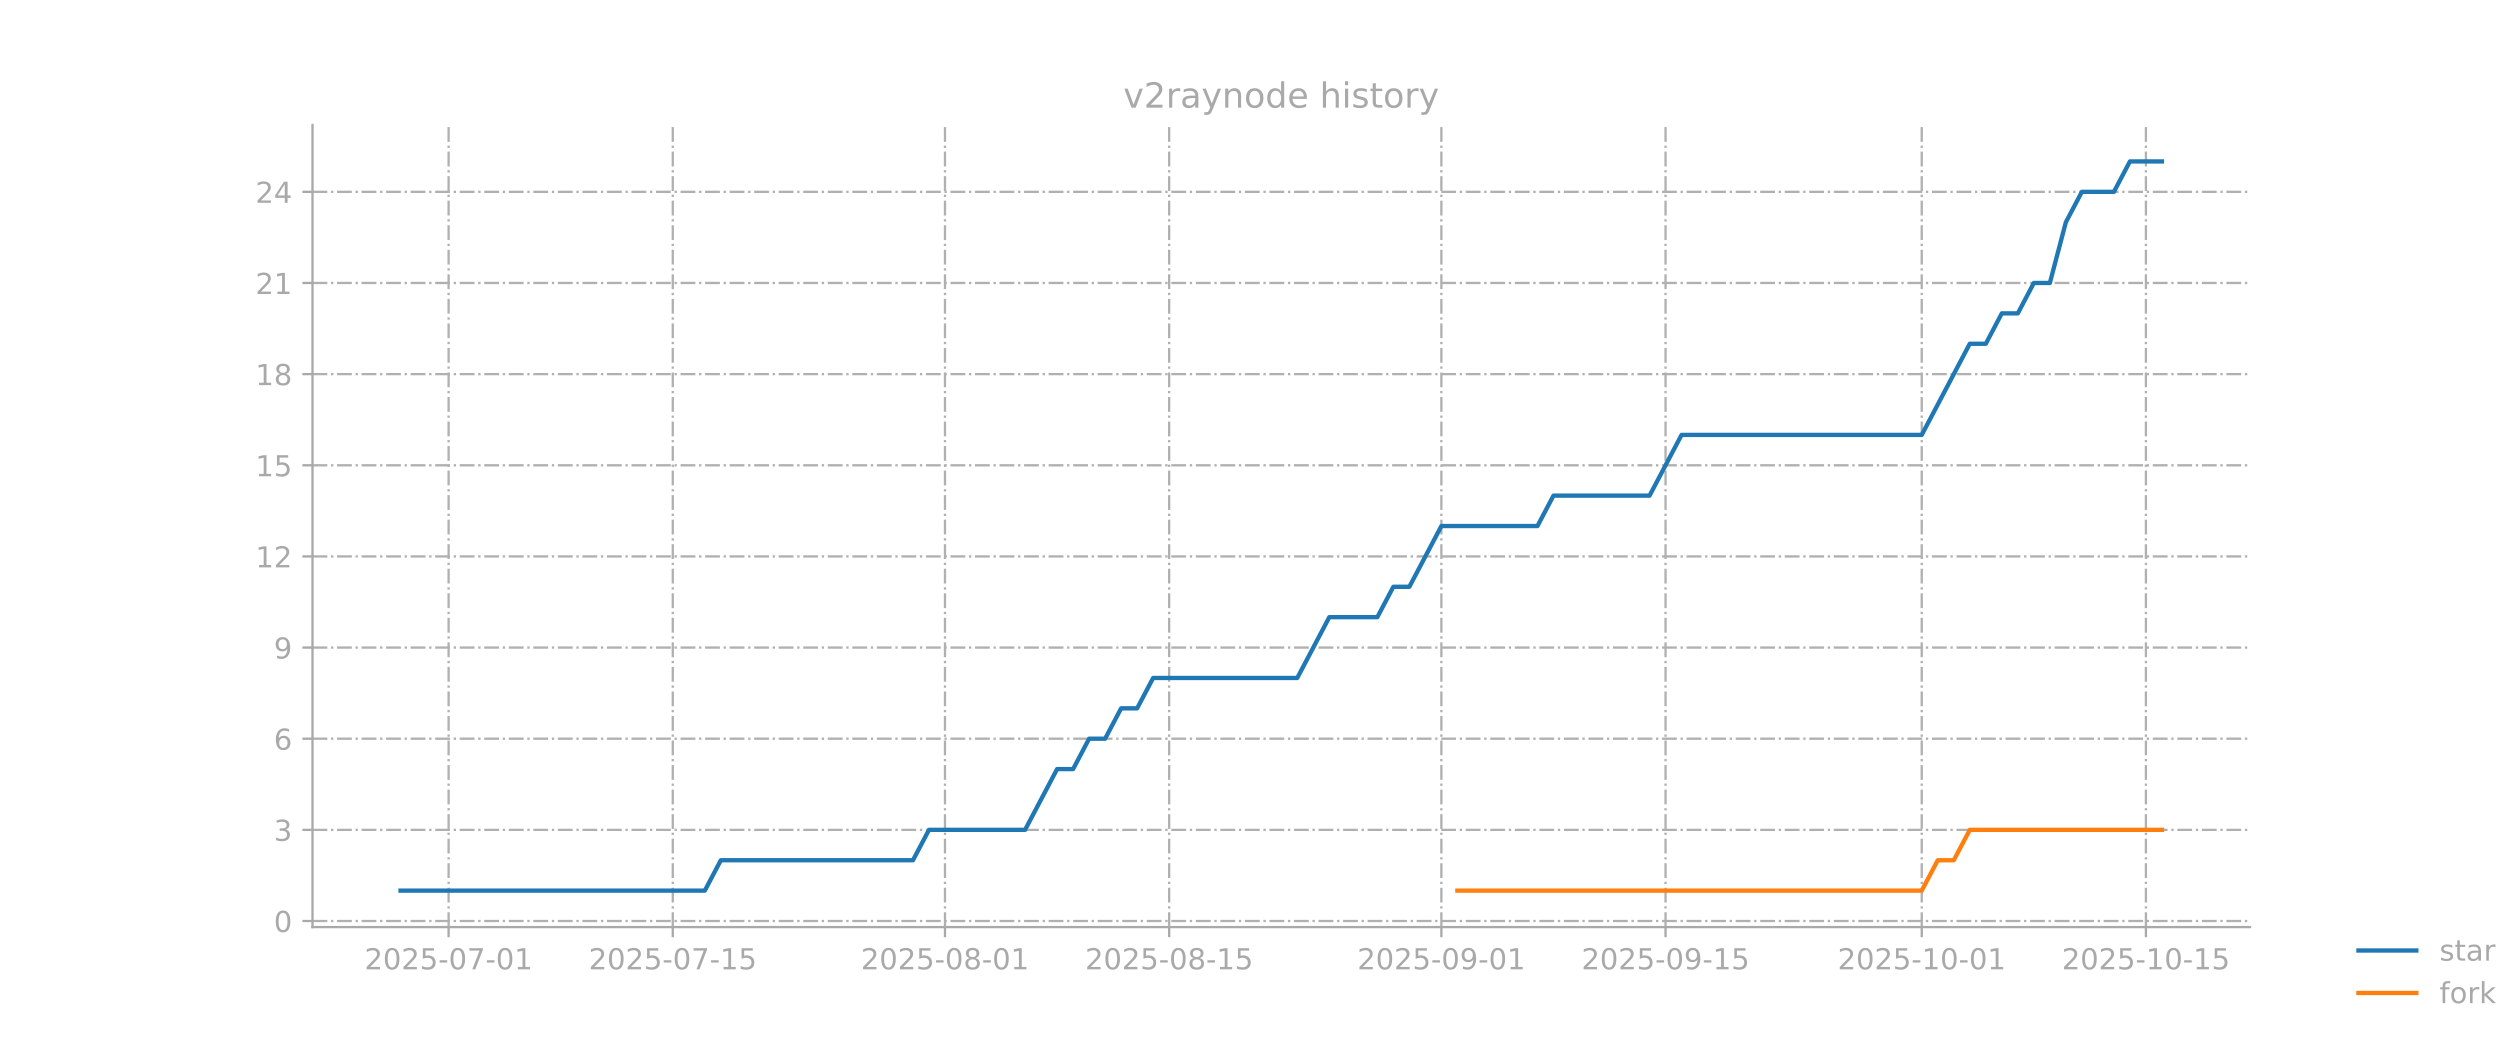
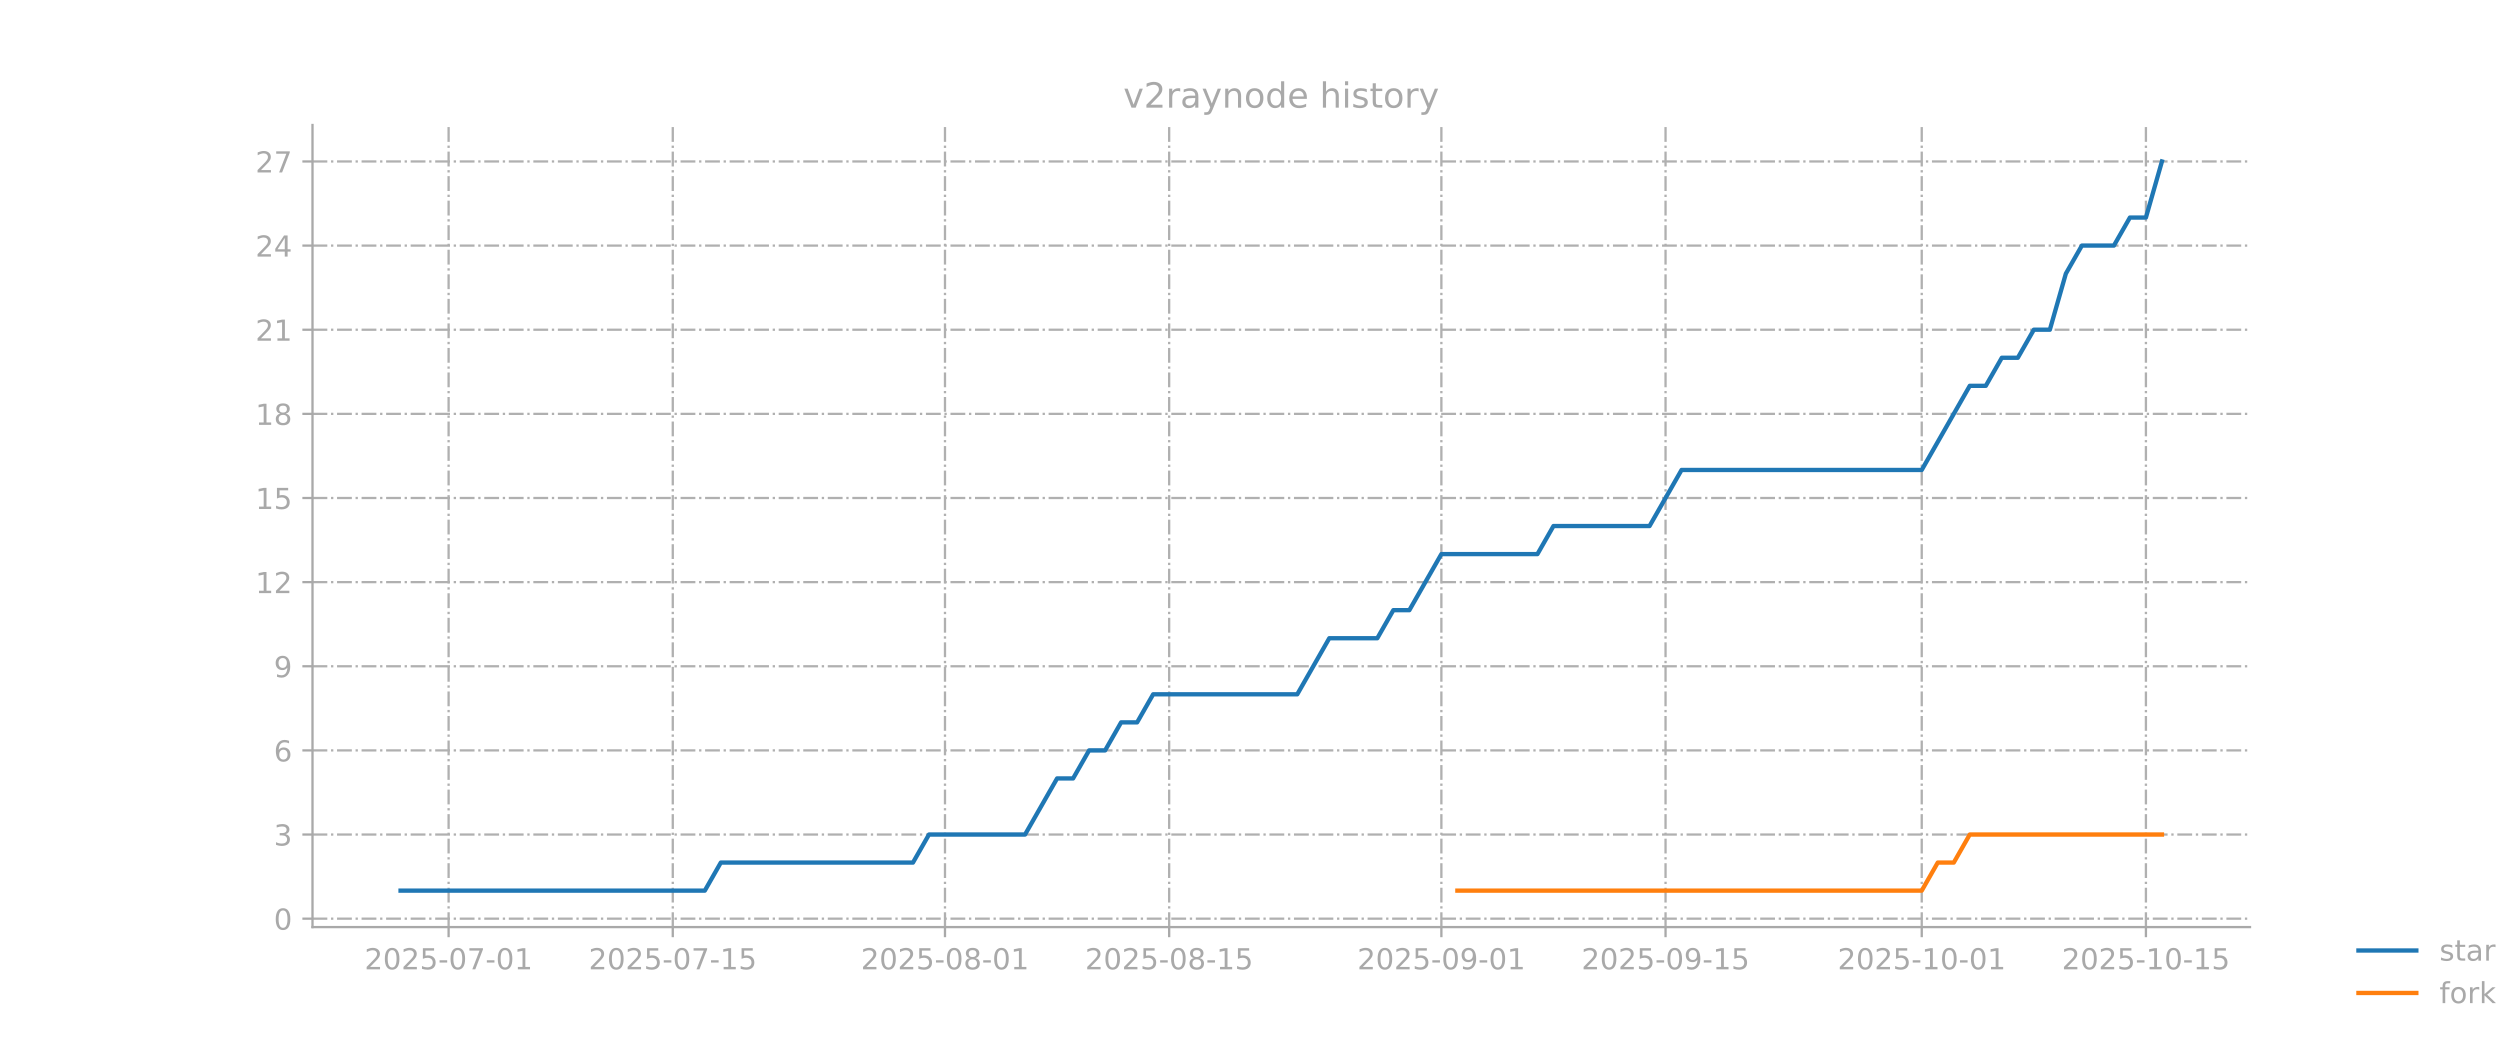
<svg xmlns="http://www.w3.org/2000/svg" xmlns:xlink="http://www.w3.org/1999/xlink" width="864pt" height="360pt" viewBox="0 0 864 360" version="1.1">
  <defs>
    <style type="text/css">*{stroke-linejoin: round; stroke-linecap: butt}</style>
  </defs>
  <g id="figure_1">
    <g id="patch_1">
      <path d="M 0 360  L 864 360  L 864 0  L 0 0  L 0 360  z " style="fill: none; opacity: 0" />
    </g>
    <g id="axes_1">
      <g id="patch_2">
        <path d="M 108 320.4  L 777.6 320.4  L 777.6 43.2  L 108 43.2  L 108 320.4  z " style="fill: none; opacity: 0" />
      </g>
      <g id="matplotlib.axis_1">
        <g id="xtick_1">
          <g id="line2d_1">
-             <path d="M 155.038 320.4  L 155.038 43.2  " clip-path="url(#pa4ed1923e2)" style="fill: none; stroke-dasharray: 5.12,1.28,0.8,1.28; stroke-dashoffset: 0; stroke: #b0b0b0; stroke-width: 0.8" />
+             <path d="M 155.038 320.4  L 155.038 43.2  " clip-path="url(#pc6fa47966c)" style="fill: none; stroke-dasharray: 5.12,1.28,0.8,1.28; stroke-dashoffset: 0; stroke: #b0b0b0; stroke-width: 0.8" />
          </g>
          <g id="line2d_2">
            <defs>
-               <path id="ma08a4c18eb" d="M 0 0  L 0 3.5  " style="stroke: #a9a9a9; stroke-width: 0.8" />
+               <path id="m1d8608e5f0" d="M 0 0  L 0 3.5  " style="stroke: #a9a9a9; stroke-width: 0.8" />
            </defs>
            <g>
-               <use xlink:href="#ma08a4c18eb" x="155.038" y="320.4" style="fill: #a9a9a9; stroke: #a9a9a9; stroke-width: 0.8" />
+               <use xlink:href="#m1d8608e5f0" x="155.038" y="320.4" style="fill: #a9a9a9; stroke: #a9a9a9; stroke-width: 0.8" />
            </g>
          </g>
          <g id="text_1">
            <g style="fill: #a9a9a9" transform="translate(125.9802 334.9984) scale(0.1 -0.1)">
              <defs>
                <path id="DejaVuSans-32" d="M 1228 531  L 3431 531  L 3431 0  L 469 0  L 469 531  Q 828 903 1448 1529  Q 2069 2156 2228 2338  Q 2531 2678 2651 2914  Q 2772 3150 2772 3378  Q 2772 3750 2511 3984  Q 2250 4219 1831 4219  Q 1534 4219 1204 4116  Q 875 4013 500 3803  L 500 4441  Q 881 4594 1212 4672  Q 1544 4750 1819 4750  Q 2544 4750 2975 4387  Q 3406 4025 3406 3419  Q 3406 3131 3298 2873  Q 3191 2616 2906 2266  Q 2828 2175 2409 1742  Q 1991 1309 1228 531  z " transform="scale(0.015625)" />
                <path id="DejaVuSans-30" d="M 2034 4250  Q 1547 4250 1301 3770  Q 1056 3291 1056 2328  Q 1056 1369 1301 889  Q 1547 409 2034 409  Q 2525 409 2770 889  Q 3016 1369 3016 2328  Q 3016 3291 2770 3770  Q 2525 4250 2034 4250  z M 2034 4750  Q 2819 4750 3233 4129  Q 3647 3509 3647 2328  Q 3647 1150 3233 529  Q 2819 -91 2034 -91  Q 1250 -91 836 529  Q 422 1150 422 2328  Q 422 3509 836 4129  Q 1250 4750 2034 4750  z " transform="scale(0.015625)" />
                <path id="DejaVuSans-35" d="M 691 4666  L 3169 4666  L 3169 4134  L 1269 4134  L 1269 2991  Q 1406 3038 1543 3061  Q 1681 3084 1819 3084  Q 2600 3084 3056 2656  Q 3513 2228 3513 1497  Q 3513 744 3044 326  Q 2575 -91 1722 -91  Q 1428 -91 1123 -41  Q 819 9 494 109  L 494 744  Q 775 591 1075 516  Q 1375 441 1709 441  Q 2250 441 2565 725  Q 2881 1009 2881 1497  Q 2881 1984 2565 2268  Q 2250 2553 1709 2553  Q 1456 2553 1204 2497  Q 953 2441 691 2322  L 691 4666  z " transform="scale(0.015625)" />
                <path id="DejaVuSans-2d" d="M 313 2009  L 1997 2009  L 1997 1497  L 313 1497  L 313 2009  z " transform="scale(0.015625)" />
                <path id="DejaVuSans-37" d="M 525 4666  L 3525 4666  L 3525 4397  L 1831 0  L 1172 0  L 2766 4134  L 525 4134  L 525 4666  z " transform="scale(0.015625)" />
                <path id="DejaVuSans-31" d="M 794 531  L 1825 531  L 1825 4091  L 703 3866  L 703 4441  L 1819 4666  L 2450 4666  L 2450 531  L 3481 531  L 3481 0  L 794 0  L 794 531  z " transform="scale(0.015625)" />
              </defs>
              <use xlink:href="#DejaVuSans-32" />
              <use xlink:href="#DejaVuSans-30" transform="translate(63.62305 0)" />
              <use xlink:href="#DejaVuSans-32" transform="translate(127.2461 0)" />
              <use xlink:href="#DejaVuSans-35" transform="translate(190.8691 0)" />
              <use xlink:href="#DejaVuSans-2d" transform="translate(254.4922 0)" />
              <use xlink:href="#DejaVuSans-30" transform="translate(290.5762 0)" />
              <use xlink:href="#DejaVuSans-37" transform="translate(354.1992 0)" />
              <use xlink:href="#DejaVuSans-2d" transform="translate(417.8223 0)" />
              <use xlink:href="#DejaVuSans-30" transform="translate(453.9062 0)" />
              <use xlink:href="#DejaVuSans-31" transform="translate(517.5293 0)" />
            </g>
          </g>
        </g>
        <g id="xtick_2">
          <g id="line2d_3">
-             <path d="M 232.512 320.4  L 232.512 43.2  " clip-path="url(#pa4ed1923e2)" style="fill: none; stroke-dasharray: 5.12,1.28,0.8,1.28; stroke-dashoffset: 0; stroke: #b0b0b0; stroke-width: 0.8" />
+             <path d="M 232.512 320.4  L 232.512 43.2  " clip-path="url(#pc6fa47966c)" style="fill: none; stroke-dasharray: 5.12,1.28,0.8,1.28; stroke-dashoffset: 0; stroke: #b0b0b0; stroke-width: 0.8" />
          </g>
          <g id="line2d_4">
            <g>
-               <use xlink:href="#ma08a4c18eb" x="232.512" y="320.4" style="fill: #a9a9a9; stroke: #a9a9a9; stroke-width: 0.8" />
+               <use xlink:href="#m1d8608e5f0" x="232.512" y="320.4" style="fill: #a9a9a9; stroke: #a9a9a9; stroke-width: 0.8" />
            </g>
          </g>
          <g id="text_2">
            <g style="fill: #a9a9a9" transform="translate(203.4546 334.9984) scale(0.1 -0.1)">
              <use xlink:href="#DejaVuSans-32" />
              <use xlink:href="#DejaVuSans-30" transform="translate(63.62305 0)" />
              <use xlink:href="#DejaVuSans-32" transform="translate(127.2461 0)" />
              <use xlink:href="#DejaVuSans-35" transform="translate(190.8691 0)" />
              <use xlink:href="#DejaVuSans-2d" transform="translate(254.4922 0)" />
              <use xlink:href="#DejaVuSans-30" transform="translate(290.5762 0)" />
              <use xlink:href="#DejaVuSans-37" transform="translate(354.1992 0)" />
              <use xlink:href="#DejaVuSans-2d" transform="translate(417.8223 0)" />
              <use xlink:href="#DejaVuSans-31" transform="translate(453.9062 0)" />
              <use xlink:href="#DejaVuSans-35" transform="translate(517.5293 0)" />
            </g>
          </g>
        </g>
        <g id="xtick_3">
          <g id="line2d_5">
-             <path d="M 326.588 320.4  L 326.588 43.2  " clip-path="url(#pa4ed1923e2)" style="fill: none; stroke-dasharray: 5.12,1.28,0.8,1.28; stroke-dashoffset: 0; stroke: #b0b0b0; stroke-width: 0.8" />
+             <path d="M 326.588 320.4  L 326.588 43.2  " clip-path="url(#pc6fa47966c)" style="fill: none; stroke-dasharray: 5.12,1.28,0.8,1.28; stroke-dashoffset: 0; stroke: #b0b0b0; stroke-width: 0.8" />
          </g>
          <g id="line2d_6">
            <g>
-               <use xlink:href="#ma08a4c18eb" x="326.588" y="320.4" style="fill: #a9a9a9; stroke: #a9a9a9; stroke-width: 0.8" />
+               <use xlink:href="#m1d8608e5f0" x="326.588" y="320.4" style="fill: #a9a9a9; stroke: #a9a9a9; stroke-width: 0.8" />
            </g>
          </g>
          <g id="text_3">
            <g style="fill: #a9a9a9" transform="translate(297.5306 334.9984) scale(0.1 -0.1)">
              <defs>
                <path id="DejaVuSans-38" d="M 2034 2216  Q 1584 2216 1326 1975  Q 1069 1734 1069 1313  Q 1069 891 1326 650  Q 1584 409 2034 409  Q 2484 409 2743 651  Q 3003 894 3003 1313  Q 3003 1734 2745 1975  Q 2488 2216 2034 2216  z M 1403 2484  Q 997 2584 770 2862  Q 544 3141 544 3541  Q 544 4100 942 4425  Q 1341 4750 2034 4750  Q 2731 4750 3128 4425  Q 3525 4100 3525 3541  Q 3525 3141 3298 2862  Q 3072 2584 2669 2484  Q 3125 2378 3379 2068  Q 3634 1759 3634 1313  Q 3634 634 3220 271  Q 2806 -91 2034 -91  Q 1263 -91 848 271  Q 434 634 434 1313  Q 434 1759 690 2068  Q 947 2378 1403 2484  z M 1172 3481  Q 1172 3119 1398 2916  Q 1625 2713 2034 2713  Q 2441 2713 2670 2916  Q 2900 3119 2900 3481  Q 2900 3844 2670 4047  Q 2441 4250 2034 4250  Q 1625 4250 1398 4047  Q 1172 3844 1172 3481  z " transform="scale(0.015625)" />
              </defs>
              <use xlink:href="#DejaVuSans-32" />
              <use xlink:href="#DejaVuSans-30" transform="translate(63.62305 0)" />
              <use xlink:href="#DejaVuSans-32" transform="translate(127.2461 0)" />
              <use xlink:href="#DejaVuSans-35" transform="translate(190.8691 0)" />
              <use xlink:href="#DejaVuSans-2d" transform="translate(254.4922 0)" />
              <use xlink:href="#DejaVuSans-30" transform="translate(290.5762 0)" />
              <use xlink:href="#DejaVuSans-38" transform="translate(354.1992 0)" />
              <use xlink:href="#DejaVuSans-2d" transform="translate(417.8223 0)" />
              <use xlink:href="#DejaVuSans-30" transform="translate(453.9062 0)" />
              <use xlink:href="#DejaVuSans-31" transform="translate(517.5293 0)" />
            </g>
          </g>
        </g>
        <g id="xtick_4">
          <g id="line2d_7">
-             <path d="M 404.063 320.4  L 404.063 43.2  " clip-path="url(#pa4ed1923e2)" style="fill: none; stroke-dasharray: 5.12,1.28,0.8,1.28; stroke-dashoffset: 0; stroke: #b0b0b0; stroke-width: 0.8" />
+             <path d="M 404.063 320.4  L 404.063 43.2  " clip-path="url(#pc6fa47966c)" style="fill: none; stroke-dasharray: 5.12,1.28,0.8,1.28; stroke-dashoffset: 0; stroke: #b0b0b0; stroke-width: 0.8" />
          </g>
          <g id="line2d_8">
            <g>
-               <use xlink:href="#ma08a4c18eb" x="404.063" y="320.4" style="fill: #a9a9a9; stroke: #a9a9a9; stroke-width: 0.8" />
+               <use xlink:href="#m1d8608e5f0" x="404.063" y="320.4" style="fill: #a9a9a9; stroke: #a9a9a9; stroke-width: 0.8" />
            </g>
          </g>
          <g id="text_4">
            <g style="fill: #a9a9a9" transform="translate(375.005 334.9984) scale(0.1 -0.1)">
              <use xlink:href="#DejaVuSans-32" />
              <use xlink:href="#DejaVuSans-30" transform="translate(63.62305 0)" />
              <use xlink:href="#DejaVuSans-32" transform="translate(127.2461 0)" />
              <use xlink:href="#DejaVuSans-35" transform="translate(190.8691 0)" />
              <use xlink:href="#DejaVuSans-2d" transform="translate(254.4922 0)" />
              <use xlink:href="#DejaVuSans-30" transform="translate(290.5762 0)" />
              <use xlink:href="#DejaVuSans-38" transform="translate(354.1992 0)" />
              <use xlink:href="#DejaVuSans-2d" transform="translate(417.8223 0)" />
              <use xlink:href="#DejaVuSans-31" transform="translate(453.9062 0)" />
              <use xlink:href="#DejaVuSans-35" transform="translate(517.5293 0)" />
            </g>
          </g>
        </g>
        <g id="xtick_5">
          <g id="line2d_9">
-             <path d="M 498.139 320.4  L 498.139 43.2  " clip-path="url(#pa4ed1923e2)" style="fill: none; stroke-dasharray: 5.12,1.28,0.8,1.28; stroke-dashoffset: 0; stroke: #b0b0b0; stroke-width: 0.8" />
+             <path d="M 498.139 320.4  L 498.139 43.2  " clip-path="url(#pc6fa47966c)" style="fill: none; stroke-dasharray: 5.12,1.28,0.8,1.28; stroke-dashoffset: 0; stroke: #b0b0b0; stroke-width: 0.8" />
          </g>
          <g id="line2d_10">
            <g>
-               <use xlink:href="#ma08a4c18eb" x="498.139" y="320.4" style="fill: #a9a9a9; stroke: #a9a9a9; stroke-width: 0.8" />
+               <use xlink:href="#m1d8608e5f0" x="498.139" y="320.4" style="fill: #a9a9a9; stroke: #a9a9a9; stroke-width: 0.8" />
            </g>
          </g>
          <g id="text_5">
            <g style="fill: #a9a9a9" transform="translate(469.081 334.9984) scale(0.1 -0.1)">
              <defs>
                <path id="DejaVuSans-39" d="M 703 97  L 703 672  Q 941 559 1184 500  Q 1428 441 1663 441  Q 2288 441 2617 861  Q 2947 1281 2994 2138  Q 2813 1869 2534 1725  Q 2256 1581 1919 1581  Q 1219 1581 811 2004  Q 403 2428 403 3163  Q 403 3881 828 4315  Q 1253 4750 1959 4750  Q 2769 4750 3195 4129  Q 3622 3509 3622 2328  Q 3622 1225 3098 567  Q 2575 -91 1691 -91  Q 1453 -91 1209 -44  Q 966 3 703 97  z M 1959 2075  Q 2384 2075 2632 2365  Q 2881 2656 2881 3163  Q 2881 3666 2632 3958  Q 2384 4250 1959 4250  Q 1534 4250 1286 3958  Q 1038 3666 1038 3163  Q 1038 2656 1286 2365  Q 1534 2075 1959 2075  z " transform="scale(0.015625)" />
              </defs>
              <use xlink:href="#DejaVuSans-32" />
              <use xlink:href="#DejaVuSans-30" transform="translate(63.62305 0)" />
              <use xlink:href="#DejaVuSans-32" transform="translate(127.2461 0)" />
              <use xlink:href="#DejaVuSans-35" transform="translate(190.8691 0)" />
              <use xlink:href="#DejaVuSans-2d" transform="translate(254.4922 0)" />
              <use xlink:href="#DejaVuSans-30" transform="translate(290.5762 0)" />
              <use xlink:href="#DejaVuSans-39" transform="translate(354.1992 0)" />
              <use xlink:href="#DejaVuSans-2d" transform="translate(417.8223 0)" />
              <use xlink:href="#DejaVuSans-30" transform="translate(453.9062 0)" />
              <use xlink:href="#DejaVuSans-31" transform="translate(517.5293 0)" />
            </g>
          </g>
        </g>
        <g id="xtick_6">
          <g id="line2d_11">
-             <path d="M 575.613 320.4  L 575.613 43.2  " clip-path="url(#pa4ed1923e2)" style="fill: none; stroke-dasharray: 5.12,1.28,0.8,1.28; stroke-dashoffset: 0; stroke: #b0b0b0; stroke-width: 0.8" />
+             <path d="M 575.613 320.4  L 575.613 43.2  " clip-path="url(#pc6fa47966c)" style="fill: none; stroke-dasharray: 5.12,1.28,0.8,1.28; stroke-dashoffset: 0; stroke: #b0b0b0; stroke-width: 0.8" />
          </g>
          <g id="line2d_12">
            <g>
-               <use xlink:href="#ma08a4c18eb" x="575.613" y="320.4" style="fill: #a9a9a9; stroke: #a9a9a9; stroke-width: 0.8" />
+               <use xlink:href="#m1d8608e5f0" x="575.613" y="320.4" style="fill: #a9a9a9; stroke: #a9a9a9; stroke-width: 0.8" />
            </g>
          </g>
          <g id="text_6">
            <g style="fill: #a9a9a9" transform="translate(546.5554 334.9984) scale(0.1 -0.1)">
              <use xlink:href="#DejaVuSans-32" />
              <use xlink:href="#DejaVuSans-30" transform="translate(63.62305 0)" />
              <use xlink:href="#DejaVuSans-32" transform="translate(127.2461 0)" />
              <use xlink:href="#DejaVuSans-35" transform="translate(190.8691 0)" />
              <use xlink:href="#DejaVuSans-2d" transform="translate(254.4922 0)" />
              <use xlink:href="#DejaVuSans-30" transform="translate(290.5762 0)" />
              <use xlink:href="#DejaVuSans-39" transform="translate(354.1992 0)" />
              <use xlink:href="#DejaVuSans-2d" transform="translate(417.8223 0)" />
              <use xlink:href="#DejaVuSans-31" transform="translate(453.9062 0)" />
              <use xlink:href="#DejaVuSans-35" transform="translate(517.5293 0)" />
            </g>
          </g>
        </g>
        <g id="xtick_7">
          <g id="line2d_13">
-             <path d="M 664.155 320.4  L 664.155 43.2  " clip-path="url(#pa4ed1923e2)" style="fill: none; stroke-dasharray: 5.12,1.28,0.8,1.28; stroke-dashoffset: 0; stroke: #b0b0b0; stroke-width: 0.8" />
+             <path d="M 664.155 320.4  L 664.155 43.2  " clip-path="url(#pc6fa47966c)" style="fill: none; stroke-dasharray: 5.12,1.28,0.8,1.28; stroke-dashoffset: 0; stroke: #b0b0b0; stroke-width: 0.8" />
          </g>
          <g id="line2d_14">
            <g>
-               <use xlink:href="#ma08a4c18eb" x="664.155" y="320.4" style="fill: #a9a9a9; stroke: #a9a9a9; stroke-width: 0.8" />
+               <use xlink:href="#m1d8608e5f0" x="664.155" y="320.4" style="fill: #a9a9a9; stroke: #a9a9a9; stroke-width: 0.8" />
            </g>
          </g>
          <g id="text_7">
            <g style="fill: #a9a9a9" transform="translate(635.0976 334.9984) scale(0.1 -0.1)">
              <use xlink:href="#DejaVuSans-32" />
              <use xlink:href="#DejaVuSans-30" transform="translate(63.62305 0)" />
              <use xlink:href="#DejaVuSans-32" transform="translate(127.2461 0)" />
              <use xlink:href="#DejaVuSans-35" transform="translate(190.8691 0)" />
              <use xlink:href="#DejaVuSans-2d" transform="translate(254.4922 0)" />
              <use xlink:href="#DejaVuSans-31" transform="translate(290.5762 0)" />
              <use xlink:href="#DejaVuSans-30" transform="translate(354.1992 0)" />
              <use xlink:href="#DejaVuSans-2d" transform="translate(417.8223 0)" />
              <use xlink:href="#DejaVuSans-30" transform="translate(453.9062 0)" />
              <use xlink:href="#DejaVuSans-31" transform="translate(517.5293 0)" />
            </g>
          </g>
        </g>
        <g id="xtick_8">
          <g id="line2d_15">
-             <path d="M 741.63 320.4  L 741.63 43.2  " clip-path="url(#pa4ed1923e2)" style="fill: none; stroke-dasharray: 5.12,1.28,0.8,1.28; stroke-dashoffset: 0; stroke: #b0b0b0; stroke-width: 0.8" />
+             <path d="M 741.63 320.4  L 741.63 43.2  " clip-path="url(#pc6fa47966c)" style="fill: none; stroke-dasharray: 5.12,1.28,0.8,1.28; stroke-dashoffset: 0; stroke: #b0b0b0; stroke-width: 0.8" />
          </g>
          <g id="line2d_16">
            <g>
-               <use xlink:href="#ma08a4c18eb" x="741.63" y="320.4" style="fill: #a9a9a9; stroke: #a9a9a9; stroke-width: 0.8" />
+               <use xlink:href="#m1d8608e5f0" x="741.63" y="320.4" style="fill: #a9a9a9; stroke: #a9a9a9; stroke-width: 0.8" />
            </g>
          </g>
          <g id="text_8">
            <g style="fill: #a9a9a9" transform="translate(712.5719 334.9984) scale(0.1 -0.1)">
              <use xlink:href="#DejaVuSans-32" />
              <use xlink:href="#DejaVuSans-30" transform="translate(63.62305 0)" />
              <use xlink:href="#DejaVuSans-32" transform="translate(127.2461 0)" />
              <use xlink:href="#DejaVuSans-35" transform="translate(190.8691 0)" />
              <use xlink:href="#DejaVuSans-2d" transform="translate(254.4922 0)" />
              <use xlink:href="#DejaVuSans-31" transform="translate(290.5762 0)" />
              <use xlink:href="#DejaVuSans-30" transform="translate(354.1992 0)" />
              <use xlink:href="#DejaVuSans-2d" transform="translate(417.8223 0)" />
              <use xlink:href="#DejaVuSans-31" transform="translate(453.9062 0)" />
              <use xlink:href="#DejaVuSans-35" transform="translate(517.5293 0)" />
            </g>
          </g>
        </g>
      </g>
      <g id="matplotlib.axis_2">
        <g id="ytick_1">
          <g id="line2d_17">
-             <path d="M 108 318.3  L 777.6 318.3  " clip-path="url(#pa4ed1923e2)" style="fill: none; stroke-dasharray: 5.12,1.28,0.8,1.28; stroke-dashoffset: 0; stroke: #b0b0b0; stroke-width: 0.8" />
+             <path d="M 108 317.492  L 777.6 317.492  " clip-path="url(#pc6fa47966c)" style="fill: none; stroke-dasharray: 5.12,1.28,0.8,1.28; stroke-dashoffset: 0; stroke: #b0b0b0; stroke-width: 0.8" />
          </g>
          <g id="line2d_18">
            <defs>
-               <path id="mf76cc130cb" d="M 0 0  L -3.5 0  " style="stroke: #a9a9a9; stroke-width: 0.8" />
+               <path id="m1ca472d652" d="M 0 0  L -3.5 0  " style="stroke: #a9a9a9; stroke-width: 0.8" />
            </defs>
            <g>
-               <use xlink:href="#mf76cc130cb" x="108" y="318.3" style="fill: #a9a9a9; stroke: #a9a9a9; stroke-width: 0.8" />
+               <use xlink:href="#m1ca472d652" x="108" y="317.492" style="fill: #a9a9a9; stroke: #a9a9a9; stroke-width: 0.8" />
            </g>
          </g>
          <g id="text_9">
-             <g style="fill: #a9a9a9" transform="translate(94.6375 322.0992) scale(0.1 -0.1)">
+             <g style="fill: #a9a9a9" transform="translate(94.6375 321.2915) scale(0.1 -0.1)">
              <use xlink:href="#DejaVuSans-30" />
            </g>
          </g>
        </g>
        <g id="ytick_2">
          <g id="line2d_19">
-             <path d="M 108 286.8  L 777.6 286.8  " clip-path="url(#pa4ed1923e2)" style="fill: none; stroke-dasharray: 5.12,1.28,0.8,1.28; stroke-dashoffset: 0; stroke: #b0b0b0; stroke-width: 0.8" />
+             <path d="M 108 288.415  L 777.6 288.415  " clip-path="url(#pc6fa47966c)" style="fill: none; stroke-dasharray: 5.12,1.28,0.8,1.28; stroke-dashoffset: 0; stroke: #b0b0b0; stroke-width: 0.8" />
          </g>
          <g id="line2d_20">
            <g>
-               <use xlink:href="#mf76cc130cb" x="108" y="286.8" style="fill: #a9a9a9; stroke: #a9a9a9; stroke-width: 0.8" />
+               <use xlink:href="#m1ca472d652" x="108" y="288.415" style="fill: #a9a9a9; stroke: #a9a9a9; stroke-width: 0.8" />
            </g>
          </g>
          <g id="text_10">
-             <g style="fill: #a9a9a9" transform="translate(94.6375 290.5992) scale(0.1 -0.1)">
+             <g style="fill: #a9a9a9" transform="translate(94.6375 292.2146) scale(0.1 -0.1)">
              <defs>
                <path id="DejaVuSans-33" d="M 2597 2516  Q 3050 2419 3304 2112  Q 3559 1806 3559 1356  Q 3559 666 3084 287  Q 2609 -91 1734 -91  Q 1441 -91 1130 -33  Q 819 25 488 141  L 488 750  Q 750 597 1062 519  Q 1375 441 1716 441  Q 2309 441 2620 675  Q 2931 909 2931 1356  Q 2931 1769 2642 2001  Q 2353 2234 1838 2234  L 1294 2234  L 1294 2753  L 1863 2753  Q 2328 2753 2575 2939  Q 2822 3125 2822 3475  Q 2822 3834 2567 4026  Q 2313 4219 1838 4219  Q 1578 4219 1281 4162  Q 984 4106 628 3988  L 628 4550  Q 988 4650 1302 4700  Q 1616 4750 1894 4750  Q 2613 4750 3031 4423  Q 3450 4097 3450 3541  Q 3450 3153 3228 2886  Q 3006 2619 2597 2516  z " transform="scale(0.015625)" />
              </defs>
              <use xlink:href="#DejaVuSans-33" />
            </g>
          </g>
        </g>
        <g id="ytick_3">
          <g id="line2d_21">
-             <path d="M 108 255.3  L 777.6 255.3  " clip-path="url(#pa4ed1923e2)" style="fill: none; stroke-dasharray: 5.12,1.28,0.8,1.28; stroke-dashoffset: 0; stroke: #b0b0b0; stroke-width: 0.8" />
+             <path d="M 108 259.338  L 777.6 259.338  " clip-path="url(#pc6fa47966c)" style="fill: none; stroke-dasharray: 5.12,1.28,0.8,1.28; stroke-dashoffset: 0; stroke: #b0b0b0; stroke-width: 0.8" />
          </g>
          <g id="line2d_22">
            <g>
-               <use xlink:href="#mf76cc130cb" x="108" y="255.3" style="fill: #a9a9a9; stroke: #a9a9a9; stroke-width: 0.8" />
+               <use xlink:href="#m1ca472d652" x="108" y="259.338" style="fill: #a9a9a9; stroke: #a9a9a9; stroke-width: 0.8" />
            </g>
          </g>
          <g id="text_11">
-             <g style="fill: #a9a9a9" transform="translate(94.6375 259.0992) scale(0.1 -0.1)">
+             <g style="fill: #a9a9a9" transform="translate(94.6375 263.1377) scale(0.1 -0.1)">
              <defs>
                <path id="DejaVuSans-36" d="M 2113 2584  Q 1688 2584 1439 2293  Q 1191 2003 1191 1497  Q 1191 994 1439 701  Q 1688 409 2113 409  Q 2538 409 2786 701  Q 3034 994 3034 1497  Q 3034 2003 2786 2293  Q 2538 2584 2113 2584  z M 3366 4563  L 3366 3988  Q 3128 4100 2886 4159  Q 2644 4219 2406 4219  Q 1781 4219 1451 3797  Q 1122 3375 1075 2522  Q 1259 2794 1537 2939  Q 1816 3084 2150 3084  Q 2853 3084 3261 2657  Q 3669 2231 3669 1497  Q 3669 778 3244 343  Q 2819 -91 2113 -91  Q 1303 -91 875 529  Q 447 1150 447 2328  Q 447 3434 972 4092  Q 1497 4750 2381 4750  Q 2619 4750 2861 4703  Q 3103 4656 3366 4563  z " transform="scale(0.015625)" />
              </defs>
              <use xlink:href="#DejaVuSans-36" />
            </g>
          </g>
        </g>
        <g id="ytick_4">
          <g id="line2d_23">
-             <path d="M 108 223.8  L 777.6 223.8  " clip-path="url(#pa4ed1923e2)" style="fill: none; stroke-dasharray: 5.12,1.28,0.8,1.28; stroke-dashoffset: 0; stroke: #b0b0b0; stroke-width: 0.8" />
+             <path d="M 108 230.262  L 777.6 230.262  " clip-path="url(#pc6fa47966c)" style="fill: none; stroke-dasharray: 5.12,1.28,0.8,1.28; stroke-dashoffset: 0; stroke: #b0b0b0; stroke-width: 0.8" />
          </g>
          <g id="line2d_24">
            <g>
-               <use xlink:href="#mf76cc130cb" x="108" y="223.8" style="fill: #a9a9a9; stroke: #a9a9a9; stroke-width: 0.8" />
+               <use xlink:href="#m1ca472d652" x="108" y="230.262" style="fill: #a9a9a9; stroke: #a9a9a9; stroke-width: 0.8" />
            </g>
          </g>
          <g id="text_12">
-             <g style="fill: #a9a9a9" transform="translate(94.6375 227.5992) scale(0.1 -0.1)">
+             <g style="fill: #a9a9a9" transform="translate(94.6375 234.0608) scale(0.1 -0.1)">
              <use xlink:href="#DejaVuSans-39" />
            </g>
          </g>
        </g>
        <g id="ytick_5">
          <g id="line2d_25">
-             <path d="M 108 192.3  L 777.6 192.3  " clip-path="url(#pa4ed1923e2)" style="fill: none; stroke-dasharray: 5.12,1.28,0.8,1.28; stroke-dashoffset: 0; stroke: #b0b0b0; stroke-width: 0.8" />
+             <path d="M 108 201.185  L 777.6 201.185  " clip-path="url(#pc6fa47966c)" style="fill: none; stroke-dasharray: 5.12,1.28,0.8,1.28; stroke-dashoffset: 0; stroke: #b0b0b0; stroke-width: 0.8" />
          </g>
          <g id="line2d_26">
            <g>
-               <use xlink:href="#mf76cc130cb" x="108" y="192.3" style="fill: #a9a9a9; stroke: #a9a9a9; stroke-width: 0.8" />
+               <use xlink:href="#m1ca472d652" x="108" y="201.185" style="fill: #a9a9a9; stroke: #a9a9a9; stroke-width: 0.8" />
            </g>
          </g>
          <g id="text_13">
-             <g style="fill: #a9a9a9" transform="translate(88.275 196.0992) scale(0.1 -0.1)">
+             <g style="fill: #a9a9a9" transform="translate(88.275 204.9838) scale(0.1 -0.1)">
              <use xlink:href="#DejaVuSans-31" />
              <use xlink:href="#DejaVuSans-32" transform="translate(63.62305 0)" />
            </g>
          </g>
        </g>
        <g id="ytick_6">
          <g id="line2d_27">
-             <path d="M 108 160.8  L 777.6 160.8  " clip-path="url(#pa4ed1923e2)" style="fill: none; stroke-dasharray: 5.12,1.28,0.8,1.28; stroke-dashoffset: 0; stroke: #b0b0b0; stroke-width: 0.8" />
+             <path d="M 108 172.108  L 777.6 172.108  " clip-path="url(#pc6fa47966c)" style="fill: none; stroke-dasharray: 5.12,1.28,0.8,1.28; stroke-dashoffset: 0; stroke: #b0b0b0; stroke-width: 0.8" />
          </g>
          <g id="line2d_28">
            <g>
-               <use xlink:href="#mf76cc130cb" x="108" y="160.8" style="fill: #a9a9a9; stroke: #a9a9a9; stroke-width: 0.8" />
+               <use xlink:href="#m1ca472d652" x="108" y="172.108" style="fill: #a9a9a9; stroke: #a9a9a9; stroke-width: 0.8" />
            </g>
          </g>
          <g id="text_14">
-             <g style="fill: #a9a9a9" transform="translate(88.275 164.5992) scale(0.1 -0.1)">
+             <g style="fill: #a9a9a9" transform="translate(88.275 175.9069) scale(0.1 -0.1)">
              <use xlink:href="#DejaVuSans-31" />
              <use xlink:href="#DejaVuSans-35" transform="translate(63.62305 0)" />
            </g>
          </g>
        </g>
        <g id="ytick_7">
          <g id="line2d_29">
-             <path d="M 108 129.3  L 777.6 129.3  " clip-path="url(#pa4ed1923e2)" style="fill: none; stroke-dasharray: 5.12,1.28,0.8,1.28; stroke-dashoffset: 0; stroke: #b0b0b0; stroke-width: 0.8" />
+             <path d="M 108 143.031  L 777.6 143.031  " clip-path="url(#pc6fa47966c)" style="fill: none; stroke-dasharray: 5.12,1.28,0.8,1.28; stroke-dashoffset: 0; stroke: #b0b0b0; stroke-width: 0.8" />
          </g>
          <g id="line2d_30">
            <g>
-               <use xlink:href="#mf76cc130cb" x="108" y="129.3" style="fill: #a9a9a9; stroke: #a9a9a9; stroke-width: 0.8" />
+               <use xlink:href="#m1ca472d652" x="108" y="143.031" style="fill: #a9a9a9; stroke: #a9a9a9; stroke-width: 0.8" />
            </g>
          </g>
          <g id="text_15">
-             <g style="fill: #a9a9a9" transform="translate(88.275 133.0992) scale(0.1 -0.1)">
+             <g style="fill: #a9a9a9" transform="translate(88.275 146.83) scale(0.1 -0.1)">
              <use xlink:href="#DejaVuSans-31" />
              <use xlink:href="#DejaVuSans-38" transform="translate(63.62305 0)" />
            </g>
          </g>
        </g>
        <g id="ytick_8">
          <g id="line2d_31">
-             <path d="M 108 97.8  L 777.6 97.8  " clip-path="url(#pa4ed1923e2)" style="fill: none; stroke-dasharray: 5.12,1.28,0.8,1.28; stroke-dashoffset: 0; stroke: #b0b0b0; stroke-width: 0.8" />
+             <path d="M 108 113.954  L 777.6 113.954  " clip-path="url(#pc6fa47966c)" style="fill: none; stroke-dasharray: 5.12,1.28,0.8,1.28; stroke-dashoffset: 0; stroke: #b0b0b0; stroke-width: 0.8" />
          </g>
          <g id="line2d_32">
            <g>
-               <use xlink:href="#mf76cc130cb" x="108" y="97.8" style="fill: #a9a9a9; stroke: #a9a9a9; stroke-width: 0.8" />
+               <use xlink:href="#m1ca472d652" x="108" y="113.954" style="fill: #a9a9a9; stroke: #a9a9a9; stroke-width: 0.8" />
            </g>
          </g>
          <g id="text_16">
-             <g style="fill: #a9a9a9" transform="translate(88.275 101.5992) scale(0.1 -0.1)">
+             <g style="fill: #a9a9a9" transform="translate(88.275 117.7531) scale(0.1 -0.1)">
              <use xlink:href="#DejaVuSans-32" />
              <use xlink:href="#DejaVuSans-31" transform="translate(63.62305 0)" />
            </g>
          </g>
        </g>
        <g id="ytick_9">
          <g id="line2d_33">
-             <path d="M 108 66.3  L 777.6 66.3  " clip-path="url(#pa4ed1923e2)" style="fill: none; stroke-dasharray: 5.12,1.28,0.8,1.28; stroke-dashoffset: 0; stroke: #b0b0b0; stroke-width: 0.8" />
+             <path d="M 108 84.877  L 777.6 84.877  " clip-path="url(#pc6fa47966c)" style="fill: none; stroke-dasharray: 5.12,1.28,0.8,1.28; stroke-dashoffset: 0; stroke: #b0b0b0; stroke-width: 0.8" />
          </g>
          <g id="line2d_34">
            <g>
-               <use xlink:href="#mf76cc130cb" x="108" y="66.3" style="fill: #a9a9a9; stroke: #a9a9a9; stroke-width: 0.8" />
+               <use xlink:href="#m1ca472d652" x="108" y="84.877" style="fill: #a9a9a9; stroke: #a9a9a9; stroke-width: 0.8" />
            </g>
          </g>
          <g id="text_17">
-             <g style="fill: #a9a9a9" transform="translate(88.275 70.09922) scale(0.1 -0.1)">
+             <g style="fill: #a9a9a9" transform="translate(88.275 88.67614) scale(0.1 -0.1)">
              <defs>
                <path id="DejaVuSans-34" d="M 2419 4116  L 825 1625  L 2419 1625  L 2419 4116  z M 2253 4666  L 3047 4666  L 3047 1625  L 3713 1625  L 3713 1100  L 3047 1100  L 3047 0  L 2419 0  L 2419 1100  L 313 1100  L 313 1709  L 2253 4666  z " transform="scale(0.015625)" />
              </defs>
              <use xlink:href="#DejaVuSans-32" />
              <use xlink:href="#DejaVuSans-34" transform="translate(63.62305 0)" />
            </g>
          </g>
        </g>
-       </g>
-       <g id="line2d_35">
-         <path d="M 138.436 307.8  L 143.97 307.8  L 149.504 307.8  L 155.038 307.8  L 160.572 307.8  L 166.106 307.8  L 171.64 307.8  L 177.174 307.8  L 182.707 307.8  L 188.241 307.8  L 193.775 307.8  L 199.309 307.8  L 204.843 307.8  L 210.377 307.8  L 215.911 307.8  L 221.445 307.8  L 226.979 307.8  L 232.512 307.8  L 238.046 307.8  L 243.58 307.8  L 249.114 297.3  L 254.648 297.3  L 260.182 297.3  L 265.716 297.3  L 271.25 297.3  L 276.783 297.3  L 282.317 297.3  L 287.851 297.3  L 293.385 297.3  L 298.919 297.3  L 304.453 297.3  L 309.987 297.3  L 315.521 297.3  L 321.055 286.8  L 326.588 286.8  L 332.122 286.8  L 337.656 286.8  L 343.19 286.8  L 348.724 286.8  L 354.258 286.8  L 359.792 276.3  L 365.326 265.8  L 370.86 265.8  L 376.393 255.3  L 381.927 255.3  L 387.461 244.8  L 392.995 244.8  L 398.529 234.3  L 404.063 234.3  L 409.597 234.3  L 415.131 234.3  L 420.664 234.3  L 426.198 234.3  L 431.732 234.3  L 437.266 234.3  L 442.8 234.3  L 448.334 234.3  L 453.868 223.8  L 459.402 213.3  L 464.936 213.3  L 470.469 213.3  L 476.003 213.3  L 481.537 202.8  L 487.071 202.8  L 492.605 192.3  L 498.139 181.8  L 503.673 181.8  L 509.207 181.8  L 514.74 181.8  L 520.274 181.8  L 525.808 181.8  L 531.342 181.8  L 536.876 171.3  L 542.41 171.3  L 547.944 171.3  L 553.478 171.3  L 559.012 171.3  L 564.545 171.3  L 570.079 171.3  L 575.613 160.8  L 581.147 150.3  L 586.681 150.3  L 592.215 150.3  L 597.749 150.3  L 603.283 150.3  L 608.817 150.3  L 614.35 150.3  L 619.884 150.3  L 625.418 150.3  L 630.952 150.3  L 636.486 150.3  L 642.02 150.3  L 647.554 150.3  L 653.088 150.3  L 658.621 150.3  L 664.155 150.3  L 669.689 139.8  L 675.223 129.3  L 680.757 118.8  L 686.291 118.8  L 691.825 108.3  L 697.359 108.3  L 702.893 97.8  L 708.426 97.8  L 713.96 76.8  L 719.494 66.3  L 725.028 66.3  L 730.562 66.3  L 736.096 55.8  L 741.63 55.8  L 747.164 55.8  " clip-path="url(#pa4ed1923e2)" style="fill: none; stroke: #1f77b4; stroke-width: 1.5; stroke-linecap: square" />
-       </g>
-       <g id="line2d_36">
-         <path d="M 503.673 307.8  L 509.207 307.8  L 514.74 307.8  L 520.274 307.8  L 525.808 307.8  L 531.342 307.8  L 536.876 307.8  L 542.41 307.8  L 547.944 307.8  L 553.478 307.8  L 559.012 307.8  L 564.545 307.8  L 570.079 307.8  L 575.613 307.8  L 581.147 307.8  L 586.681 307.8  L 592.215 307.8  L 597.749 307.8  L 603.283 307.8  L 608.817 307.8  L 614.35 307.8  L 619.884 307.8  L 625.418 307.8  L 630.952 307.8  L 636.486 307.8  L 642.02 307.8  L 647.554 307.8  L 653.088 307.8  L 658.621 307.8  L 664.155 307.8  L 669.689 297.3  L 675.223 297.3  L 680.757 286.8  L 686.291 286.8  L 691.825 286.8  L 697.359 286.8  L 702.893 286.8  L 708.426 286.8  L 713.96 286.8  L 719.494 286.8  L 725.028 286.8  L 730.562 286.8  L 736.096 286.8  L 741.63 286.8  L 747.164 286.8  " clip-path="url(#pa4ed1923e2)" style="fill: none; stroke: #ff7f0e; stroke-width: 1.5; stroke-linecap: square" />
+         <g id="ytick_10">
+           <g id="line2d_35">
+             <path d="M 108 55.8  L 777.6 55.8  " clip-path="url(#pc6fa47966c)" style="fill: none; stroke-dasharray: 5.12,1.28,0.8,1.28; stroke-dashoffset: 0; stroke: #b0b0b0; stroke-width: 0.8" />
+           </g>
+           <g id="line2d_36">
+             <g>
+               <use xlink:href="#m1ca472d652" x="108" y="55.8" style="fill: #a9a9a9; stroke: #a9a9a9; stroke-width: 0.8" />
+             </g>
+           </g>
+           <g id="text_18">
+             <g style="fill: #a9a9a9" transform="translate(88.275 59.59922) scale(0.1 -0.1)">
+               <use xlink:href="#DejaVuSans-32" />
+               <use xlink:href="#DejaVuSans-37" transform="translate(63.62305 0)" />
+             </g>
+           </g>
+         </g>
+       </g>
+       <g id="line2d_37">
+         <path d="M 138.436 307.8  L 143.97 307.8  L 149.504 307.8  L 155.038 307.8  L 160.572 307.8  L 166.106 307.8  L 171.64 307.8  L 177.174 307.8  L 182.707 307.8  L 188.241 307.8  L 193.775 307.8  L 199.309 307.8  L 204.843 307.8  L 210.377 307.8  L 215.911 307.8  L 221.445 307.8  L 226.979 307.8  L 232.512 307.8  L 238.046 307.8  L 243.58 307.8  L 249.114 298.108  L 254.648 298.108  L 260.182 298.108  L 265.716 298.108  L 271.25 298.108  L 276.783 298.108  L 282.317 298.108  L 287.851 298.108  L 293.385 298.108  L 298.919 298.108  L 304.453 298.108  L 309.987 298.108  L 315.521 298.108  L 321.055 288.415  L 326.588 288.415  L 332.122 288.415  L 337.656 288.415  L 343.19 288.415  L 348.724 288.415  L 354.258 288.415  L 359.792 278.723  L 365.326 269.031  L 370.86 269.031  L 376.393 259.338  L 381.927 259.338  L 387.461 249.646  L 392.995 249.646  L 398.529 239.954  L 404.063 239.954  L 409.597 239.954  L 415.131 239.954  L 420.664 239.954  L 426.198 239.954  L 431.732 239.954  L 437.266 239.954  L 442.8 239.954  L 448.334 239.954  L 453.868 230.262  L 459.402 220.569  L 464.936 220.569  L 470.469 220.569  L 476.003 220.569  L 481.537 210.877  L 487.071 210.877  L 492.605 201.185  L 498.139 191.492  L 503.673 191.492  L 509.207 191.492  L 514.74 191.492  L 520.274 191.492  L 525.808 191.492  L 531.342 191.492  L 536.876 181.8  L 542.41 181.8  L 547.944 181.8  L 553.478 181.8  L 559.012 181.8  L 564.545 181.8  L 570.079 181.8  L 575.613 172.108  L 581.147 162.415  L 586.681 162.415  L 592.215 162.415  L 597.749 162.415  L 603.283 162.415  L 608.817 162.415  L 614.35 162.415  L 619.884 162.415  L 625.418 162.415  L 630.952 162.415  L 636.486 162.415  L 642.02 162.415  L 647.554 162.415  L 653.088 162.415  L 658.621 162.415  L 664.155 162.415  L 669.689 152.723  L 675.223 143.031  L 680.757 133.338  L 686.291 133.338  L 691.825 123.646  L 697.359 123.646  L 702.893 113.954  L 708.426 113.954  L 713.96 94.569  L 719.494 84.877  L 725.028 84.877  L 730.562 84.877  L 736.096 75.185  L 741.63 75.185  L 747.164 55.8  " clip-path="url(#pc6fa47966c)" style="fill: none; stroke: #1f77b4; stroke-width: 1.5; stroke-linecap: square" />
+       </g>
+       <g id="line2d_38">
+         <path d="M 503.673 307.8  L 509.207 307.8  L 514.74 307.8  L 520.274 307.8  L 525.808 307.8  L 531.342 307.8  L 536.876 307.8  L 542.41 307.8  L 547.944 307.8  L 553.478 307.8  L 559.012 307.8  L 564.545 307.8  L 570.079 307.8  L 575.613 307.8  L 581.147 307.8  L 586.681 307.8  L 592.215 307.8  L 597.749 307.8  L 603.283 307.8  L 608.817 307.8  L 614.35 307.8  L 619.884 307.8  L 625.418 307.8  L 630.952 307.8  L 636.486 307.8  L 642.02 307.8  L 647.554 307.8  L 653.088 307.8  L 658.621 307.8  L 664.155 307.8  L 669.689 298.108  L 675.223 298.108  L 680.757 288.415  L 686.291 288.415  L 691.825 288.415  L 697.359 288.415  L 702.893 288.415  L 708.426 288.415  L 713.96 288.415  L 719.494 288.415  L 725.028 288.415  L 730.562 288.415  L 736.096 288.415  L 741.63 288.415  L 747.164 288.415  " clip-path="url(#pc6fa47966c)" style="fill: none; stroke: #ff7f0e; stroke-width: 1.5; stroke-linecap: square" />
      </g>
      <g id="patch_3">
        <path d="M 108 320.4  L 108 43.2  " style="fill: none; stroke: #a9a9a9; stroke-width: 0.8; stroke-linejoin: miter; stroke-linecap: square" />
      </g>
      <g id="patch_4">
        <path d="M 777.6 320.4  L 777.6 43.2  " style="fill: none" />
      </g>
      <g id="patch_5">
        <path d="M 108 320.4  L 777.6 320.4  " style="fill: none; stroke: #a9a9a9; stroke-width: 0.8; stroke-linejoin: miter; stroke-linecap: square" />
      </g>
      <g id="patch_6">
        <path d="M 108 43.2  L 777.6 43.2  " style="fill: none" />
      </g>
-       <g id="text_18">
+       <g id="text_19">
        <g style="fill: #a9a9a9" transform="translate(388.2188 37.2) scale(0.12 -0.12)">
          <defs>
            <path id="DejaVuSans-76" d="M 191 3500  L 800 3500  L 1894 563  L 2988 3500  L 3597 3500  L 2284 0  L 1503 0  L 191 3500  z " transform="scale(0.015625)" />
            <path id="DejaVuSans-72" d="M 2631 2963  Q 2534 3019 2420 3045  Q 2306 3072 2169 3072  Q 1681 3072 1420 2755  Q 1159 2438 1159 1844  L 1159 0  L 581 0  L 581 3500  L 1159 3500  L 1159 2956  Q 1341 3275 1631 3429  Q 1922 3584 2338 3584  Q 2397 3584 2469 3576  Q 2541 3569 2628 3553  L 2631 2963  z " transform="scale(0.015625)" />
            <path id="DejaVuSans-61" d="M 2194 1759  Q 1497 1759 1228 1600  Q 959 1441 959 1056  Q 959 750 1161 570  Q 1363 391 1709 391  Q 2188 391 2477 730  Q 2766 1069 2766 1631  L 2766 1759  L 2194 1759  z M 3341 1997  L 3341 0  L 2766 0  L 2766 531  Q 2569 213 2275 61  Q 1981 -91 1556 -91  Q 1019 -91 701 211  Q 384 513 384 1019  Q 384 1609 779 1909  Q 1175 2209 1959 2209  L 2766 2209  L 2766 2266  Q 2766 2663 2505 2880  Q 2244 3097 1772 3097  Q 1472 3097 1187 3025  Q 903 2953 641 2809  L 641 3341  Q 956 3463 1253 3523  Q 1550 3584 1831 3584  Q 2591 3584 2966 3190  Q 3341 2797 3341 1997  z " transform="scale(0.015625)" />
            <path id="DejaVuSans-79" d="M 2059 -325  Q 1816 -950 1584 -1140  Q 1353 -1331 966 -1331  L 506 -1331  L 506 -850  L 844 -850  Q 1081 -850 1212 -737  Q 1344 -625 1503 -206  L 1606 56  L 191 3500  L 800 3500  L 1894 763  L 2988 3500  L 3597 3500  L 2059 -325  z " transform="scale(0.015625)" />
            <path id="DejaVuSans-6e" d="M 3513 2113  L 3513 0  L 2938 0  L 2938 2094  Q 2938 2591 2744 2837  Q 2550 3084 2163 3084  Q 1697 3084 1428 2787  Q 1159 2491 1159 1978  L 1159 0  L 581 0  L 581 3500  L 1159 3500  L 1159 2956  Q 1366 3272 1645 3428  Q 1925 3584 2291 3584  Q 2894 3584 3203 3211  Q 3513 2838 3513 2113  z " transform="scale(0.015625)" />
            <path id="DejaVuSans-6f" d="M 1959 3097  Q 1497 3097 1228 2736  Q 959 2375 959 1747  Q 959 1119 1226 758  Q 1494 397 1959 397  Q 2419 397 2687 759  Q 2956 1122 2956 1747  Q 2956 2369 2687 2733  Q 2419 3097 1959 3097  z M 1959 3584  Q 2709 3584 3137 3096  Q 3566 2609 3566 1747  Q 3566 888 3137 398  Q 2709 -91 1959 -91  Q 1206 -91 779 398  Q 353 888 353 1747  Q 353 2609 779 3096  Q 1206 3584 1959 3584  z " transform="scale(0.015625)" />
            <path id="DejaVuSans-64" d="M 2906 2969  L 2906 4863  L 3481 4863  L 3481 0  L 2906 0  L 2906 525  Q 2725 213 2448 61  Q 2172 -91 1784 -91  Q 1150 -91 751 415  Q 353 922 353 1747  Q 353 2572 751 3078  Q 1150 3584 1784 3584  Q 2172 3584 2448 3432  Q 2725 3281 2906 2969  z M 947 1747  Q 947 1113 1208 752  Q 1469 391 1925 391  Q 2381 391 2643 752  Q 2906 1113 2906 1747  Q 2906 2381 2643 2742  Q 2381 3103 1925 3103  Q 1469 3103 1208 2742  Q 947 2381 947 1747  z " transform="scale(0.015625)" />
            <path id="DejaVuSans-65" d="M 3597 1894  L 3597 1613  L 953 1613  Q 991 1019 1311 708  Q 1631 397 2203 397  Q 2534 397 2845 478  Q 3156 559 3463 722  L 3463 178  Q 3153 47 2828 -22  Q 2503 -91 2169 -91  Q 1331 -91 842 396  Q 353 884 353 1716  Q 353 2575 817 3079  Q 1281 3584 2069 3584  Q 2775 3584 3186 3129  Q 3597 2675 3597 1894  z M 3022 2063  Q 3016 2534 2758 2815  Q 2500 3097 2075 3097  Q 1594 3097 1305 2825  Q 1016 2553 972 2059  L 3022 2063  z " transform="scale(0.015625)" />
            <path id="DejaVuSans-20" transform="scale(0.015625)" />
            <path id="DejaVuSans-68" d="M 3513 2113  L 3513 0  L 2938 0  L 2938 2094  Q 2938 2591 2744 2837  Q 2550 3084 2163 3084  Q 1697 3084 1428 2787  Q 1159 2491 1159 1978  L 1159 0  L 581 0  L 581 4863  L 1159 4863  L 1159 2956  Q 1366 3272 1645 3428  Q 1925 3584 2291 3584  Q 2894 3584 3203 3211  Q 3513 2838 3513 2113  z " transform="scale(0.015625)" />
            <path id="DejaVuSans-69" d="M 603 3500  L 1178 3500  L 1178 0  L 603 0  L 603 3500  z M 603 4863  L 1178 4863  L 1178 4134  L 603 4134  L 603 4863  z " transform="scale(0.015625)" />
            <path id="DejaVuSans-73" d="M 2834 3397  L 2834 2853  Q 2591 2978 2328 3040  Q 2066 3103 1784 3103  Q 1356 3103 1142 2972  Q 928 2841 928 2578  Q 928 2378 1081 2264  Q 1234 2150 1697 2047  L 1894 2003  Q 2506 1872 2764 1633  Q 3022 1394 3022 966  Q 3022 478 2636 193  Q 2250 -91 1575 -91  Q 1294 -91 989 -36  Q 684 19 347 128  L 347 722  Q 666 556 975 473  Q 1284 391 1588 391  Q 1994 391 2212 530  Q 2431 669 2431 922  Q 2431 1156 2273 1281  Q 2116 1406 1581 1522  L 1381 1569  Q 847 1681 609 1914  Q 372 2147 372 2553  Q 372 3047 722 3315  Q 1072 3584 1716 3584  Q 2034 3584 2315 3537  Q 2597 3491 2834 3397  z " transform="scale(0.015625)" />
            <path id="DejaVuSans-74" d="M 1172 4494  L 1172 3500  L 2356 3500  L 2356 3053  L 1172 3053  L 1172 1153  Q 1172 725 1289 603  Q 1406 481 1766 481  L 2356 481  L 2356 0  L 1766 0  Q 1100 0 847 248  Q 594 497 594 1153  L 594 3053  L 172 3053  L 172 3500  L 594 3500  L 594 4494  L 1172 4494  z " transform="scale(0.015625)" />
          </defs>
          <use xlink:href="#DejaVuSans-76" />
          <use xlink:href="#DejaVuSans-32" transform="translate(59.17969 0)" />
          <use xlink:href="#DejaVuSans-72" transform="translate(122.8027 0)" />
          <use xlink:href="#DejaVuSans-61" transform="translate(163.916 0)" />
          <use xlink:href="#DejaVuSans-79" transform="translate(225.1953 0)" />
          <use xlink:href="#DejaVuSans-6e" transform="translate(284.375 0)" />
          <use xlink:href="#DejaVuSans-6f" transform="translate(347.7539 0)" />
          <use xlink:href="#DejaVuSans-64" transform="translate(408.9355 0)" />
          <use xlink:href="#DejaVuSans-65" transform="translate(472.4121 0)" />
          <use xlink:href="#DejaVuSans-20" transform="translate(533.9355 0)" />
          <use xlink:href="#DejaVuSans-68" transform="translate(565.7227 0)" />
          <use xlink:href="#DejaVuSans-69" transform="translate(629.1016 0)" />
          <use xlink:href="#DejaVuSans-73" transform="translate(656.8848 0)" />
          <use xlink:href="#DejaVuSans-74" transform="translate(708.9844 0)" />
          <use xlink:href="#DejaVuSans-6f" transform="translate(748.1934 0)" />
          <use xlink:href="#DejaVuSans-72" transform="translate(809.375 0)" />
          <use xlink:href="#DejaVuSans-79" transform="translate(850.4883 0)" />
        </g>
      </g>
      <g id="legend_1">
-         <g id="line2d_37">
+         <g id="line2d_39">
          <path d="M 815.08 328.498  L 825.08 328.498  L 835.08 328.498  " style="fill: none; stroke: #1f77b4; stroke-width: 1.5; stroke-linecap: square" />
        </g>
-         <g id="text_19">
+         <g id="text_20">
          <g style="fill: #a9a9a9" transform="translate(843.08 331.9984) scale(0.1 -0.1)">
            <use xlink:href="#DejaVuSans-73" />
            <use xlink:href="#DejaVuSans-74" transform="translate(52.09961 0)" />
            <use xlink:href="#DejaVuSans-61" transform="translate(91.30859 0)" />
            <use xlink:href="#DejaVuSans-72" transform="translate(152.5879 0)" />
          </g>
        </g>
-         <g id="line2d_38">
+         <g id="line2d_40">
          <path d="M 815.08 343.177  L 825.08 343.177  L 835.08 343.177  " style="fill: none; stroke: #ff7f0e; stroke-width: 1.5; stroke-linecap: square" />
        </g>
-         <g id="text_20">
+         <g id="text_21">
          <g style="fill: #a9a9a9" transform="translate(843.08 346.6766) scale(0.1 -0.1)">
            <defs>
              <path id="DejaVuSans-66" d="M 2375 4863  L 2375 4384  L 1825 4384  Q 1516 4384 1395 4259  Q 1275 4134 1275 3809  L 1275 3500  L 2222 3500  L 2222 3053  L 1275 3053  L 1275 0  L 697 0  L 697 3053  L 147 3053  L 147 3500  L 697 3500  L 697 3744  Q 697 4328 969 4595  Q 1241 4863 1831 4863  L 2375 4863  z " transform="scale(0.015625)" />
              <path id="DejaVuSans-6b" d="M 581 4863  L 1159 4863  L 1159 1991  L 2875 3500  L 3609 3500  L 1753 1863  L 3688 0  L 2938 0  L 1159 1709  L 1159 0  L 581 0  L 581 4863  z " transform="scale(0.015625)" />
            </defs>
            <use xlink:href="#DejaVuSans-66" />
            <use xlink:href="#DejaVuSans-6f" transform="translate(35.20508 0)" />
            <use xlink:href="#DejaVuSans-72" transform="translate(96.38672 0)" />
            <use xlink:href="#DejaVuSans-6b" transform="translate(137.5 0)" />
          </g>
        </g>
      </g>
    </g>
  </g>
  <defs>
-     <clipPath id="pa4ed1923e2">
+     <clipPath id="pc6fa47966c">
      <rect x="108" y="43.2" width="669.6" height="277.2" />
    </clipPath>
  </defs>
</svg>
